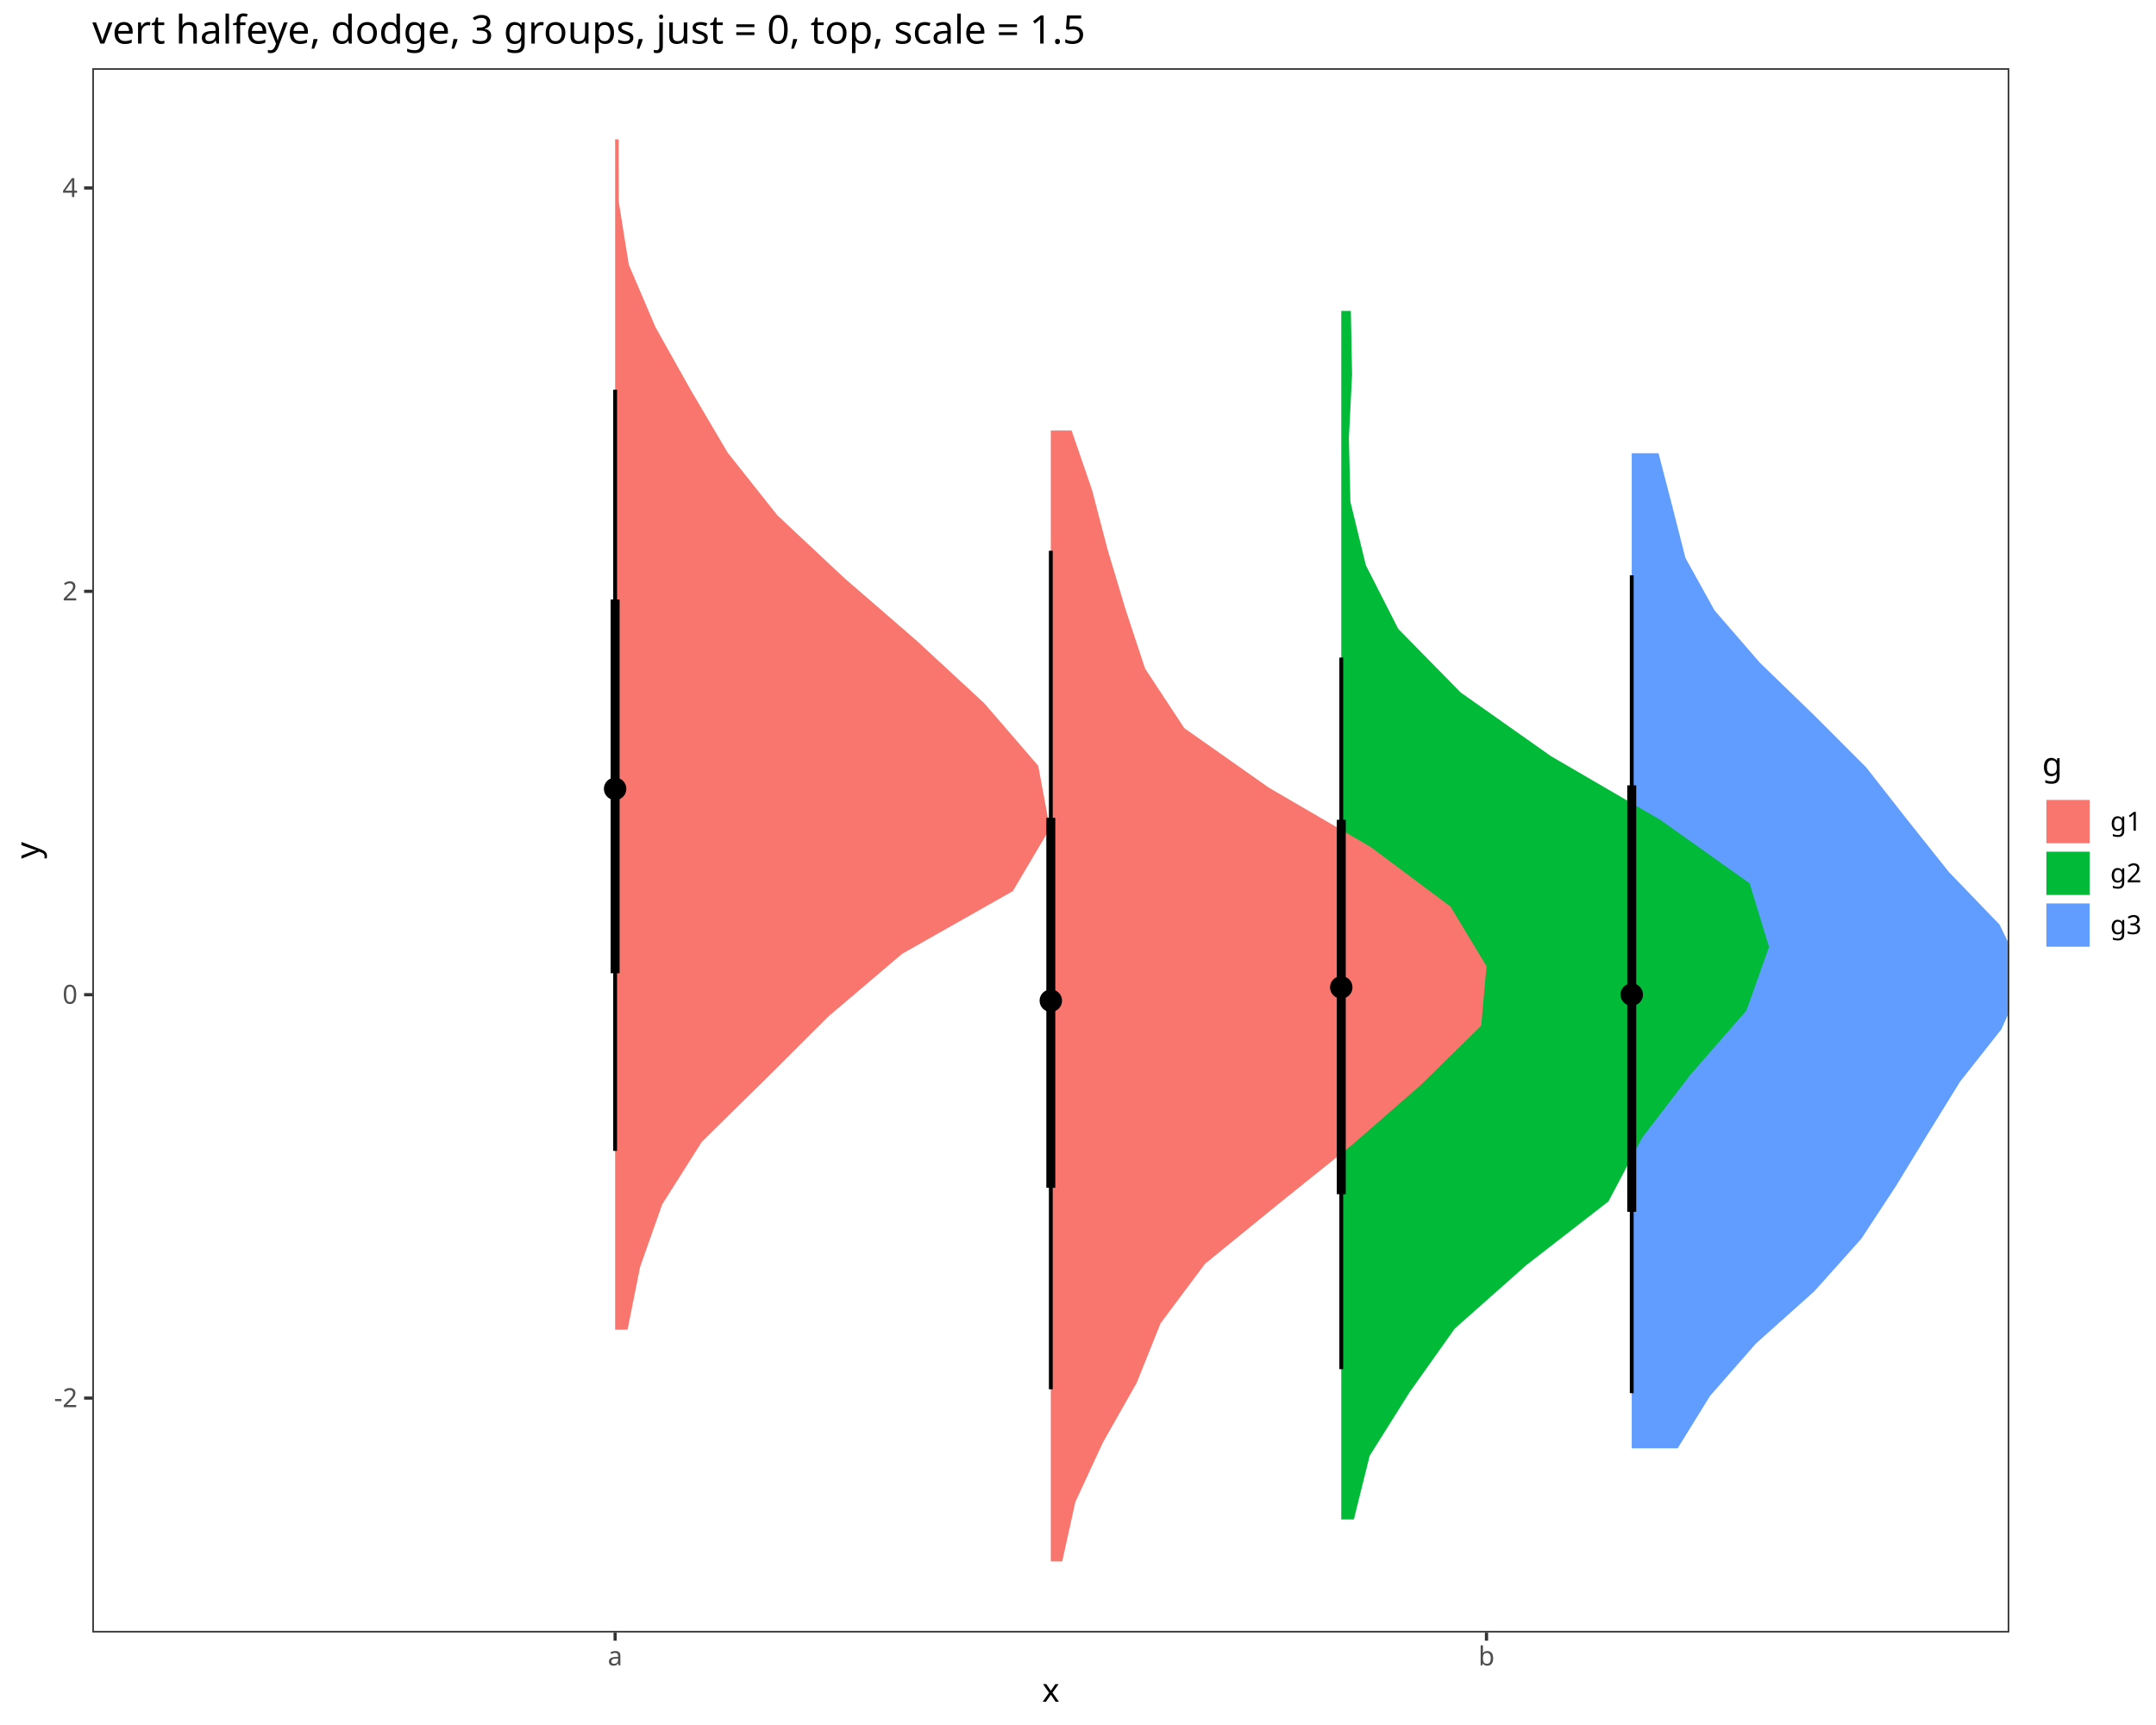
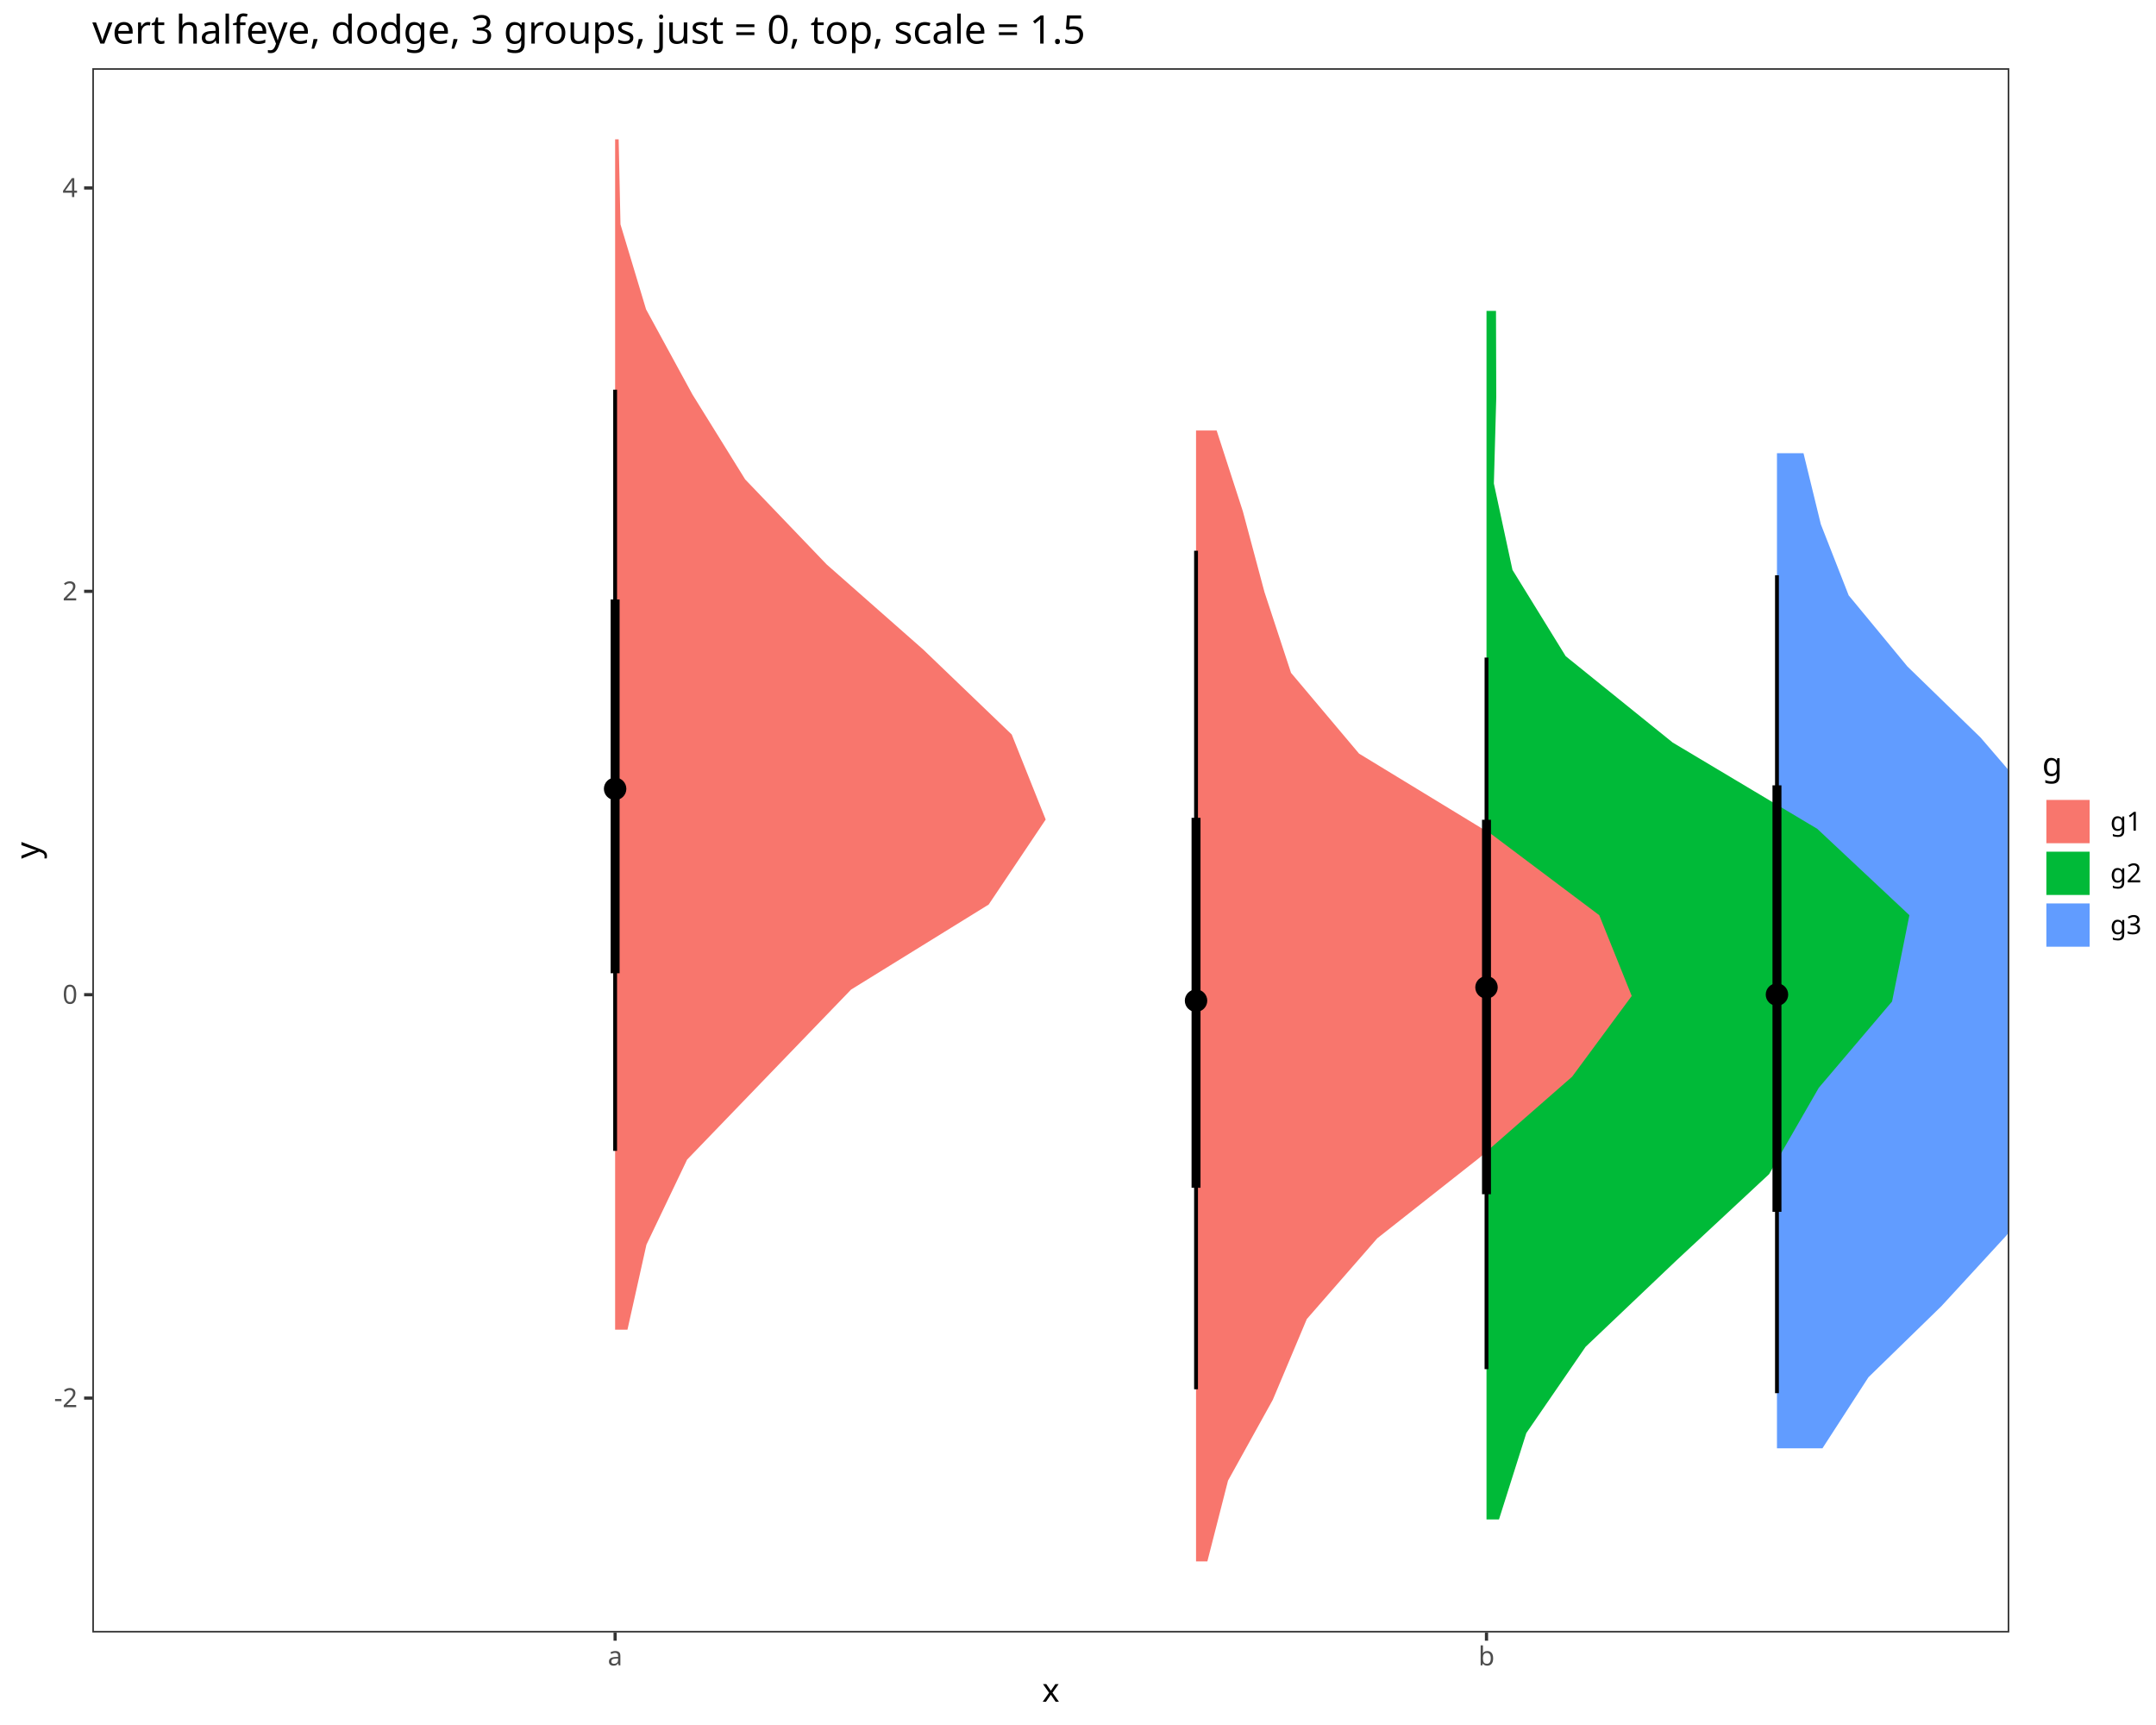
<svg xmlns="http://www.w3.org/2000/svg" class="svglite" data-engine-version="2.0" width="720.00pt" height="576.00pt" viewBox="0 0 720.00 576.00">
  <defs>
    <style type="text/css">
    .svglite line, .svglite polyline, .svglite polygon, .svglite path, .svglite rect, .svglite circle {
      fill: none;
      stroke: #000000;
      stroke-linecap: round;
      stroke-linejoin: round;
      stroke-miterlimit: 10.00;
    }
  </style>
  </defs>
  <rect width="100%" height="100%" style="stroke: none; fill: #FFFFFF;" />
  <defs>
    <clipPath id="cpMC4wMHw3MjAuMDB8MC4wMHw1NzYuMDA=">
      <rect x="0.00" y="0.00" width="720.00" height="576.00" />
    </clipPath>
  </defs>
  <g clip-path="url(#cpMC4wMHw3MjAuMDB8MC4wMHw1NzYuMDA=)">
    <rect x="0.00" y="0.00" width="720.00" height="576.00" style="stroke-width: 1.07; stroke: #FFFFFF; fill: #FFFFFF;" />
  </g>
  <defs>
    <clipPath id="cpMzAuODN8NjcxLjAxfDIyLjc4fDU0NS4xMQ==">
      <rect x="30.83" y="22.78" width="640.18" height="522.33" />
    </clipPath>
  </defs>
  <g clip-path="url(#cpMzAuODN8NjcxLjAxfDIyLjc4fDU0NS4xMQ==)">
    <rect x="30.83" y="22.78" width="640.18" height="522.33" style="stroke-width: 1.07; stroke: none; fill: #FFFFFF;" />
-     <polygon points="560.26,483.61 571.07,466.12 586.39,448.63 605.94,431.14 621.58,413.65 633.07,396.17 643.76,378.68 654.56,361.19 668.36,343.70 676.24,326.21 667.75,308.72 650.89,291.24 636.95,273.75 623.24,256.26 605.77,238.77 587.70,221.28 572.56,203.79 562.86,186.31 558.41,168.82 553.87,151.33 544.92,151.33 544.92,168.82 544.92,186.31 544.92,203.79 544.92,221.28 544.92,238.77 544.92,256.26 544.92,273.75 544.92,291.24 544.92,308.72 544.92,326.21 544.92,343.70 544.92,361.19 544.92,378.68 544.92,396.17 544.92,413.65 544.92,431.14 544.92,448.63 544.92,466.12 544.92,483.61 " style="stroke-width: 2.13; stroke: none; fill: #619CFF;" />
-     <polygon points="452.13,507.36 457.40,486.12 470.75,464.88 485.82,443.64 509.78,422.40 537.16,401.16 548.39,379.92 564.66,358.68 583.22,337.44 590.76,316.21 584.31,294.97 554.42,273.73 517.95,252.49 487.83,231.25 466.96,210.01 456.14,188.77 450.97,167.53 450.47,146.29 451.53,125.05 451.12,103.81 447.92,103.81 447.92,125.05 447.92,146.29 447.92,167.53 447.92,188.77 447.92,210.01 447.92,231.25 447.92,252.49 447.92,273.73 447.92,294.97 447.92,316.21 447.92,337.44 447.92,358.68 447.92,379.92 447.92,401.16 447.92,422.40 447.92,443.64 447.92,464.88 447.92,486.12 447.92,507.36 " style="stroke-width: 2.13; stroke: none; fill: #00BA38;" />
-     <polygon points="354.74,521.37 359.13,501.50 368.35,481.62 379.61,461.75 387.58,441.87 402.42,422.00 426.83,402.12 451.58,382.25 474.40,362.37 494.65,342.50 496.42,322.62 484.43,302.75 457.81,282.87 423.72,263.00 395.49,243.12 382.41,223.25 375.85,203.37 369.89,183.50 364.70,163.62 357.87,143.75 350.92,143.75 350.92,163.62 350.92,183.50 350.92,203.37 350.92,223.25 350.92,243.12 350.92,263.00 350.92,282.87 350.92,302.75 350.92,322.62 350.92,342.50 350.92,362.37 350.92,382.25 350.92,402.12 350.92,422.00 350.92,441.87 350.92,461.75 350.92,481.62 350.92,501.50 350.92,521.37 " style="stroke-width: 2.13; stroke: none; fill: #F8766D;" />
-     <polygon points="209.58,444.00 213.76,423.08 221.15,402.16 234.40,381.24 255.69,360.32 276.66,339.40 301.28,318.48 338.24,297.56 350.62,276.64 346.73,255.72 328.68,234.80 306.06,213.88 281.90,192.96 259.58,172.04 242.99,151.12 230.66,130.20 218.92,109.28 209.99,88.37 206.65,67.45 206.61,46.53 205.42,46.53 205.42,67.45 205.42,88.37 205.42,109.28 205.42,130.20 205.42,151.12 205.42,172.04 205.42,192.96 205.42,213.88 205.42,234.80 205.42,255.72 205.42,276.64 205.42,297.56 205.42,318.48 205.42,339.40 205.42,360.32 205.42,381.24 205.42,402.16 205.42,423.08 205.42,444.00 " style="stroke-width: 2.13; stroke: none; fill: #F8766D;" />
-     <line x1="350.92" y1="463.90" x2="350.92" y2="183.89" style="stroke-width: 1.28; stroke-linecap: butt;" />
-     <line x1="544.92" y1="465.20" x2="544.92" y2="192.09" style="stroke-width: 1.28; stroke-linecap: butt;" />
+     <polygon points="608.61,483.61 623.98,459.87 648.34,436.14 670.18,412.40 685.31,388.67 699.41,364.94 717.44,341.20 721.14,317.47 700.62,293.73 681.83,270.00 661.41,246.27 636.97,222.53 617.37,198.80 608.07,175.06 602.28,151.33 593.42,151.33 593.42,175.06 593.42,198.80 593.42,222.53 593.42,246.27 593.42,270.00 593.42,293.73 593.42,317.47 593.42,341.20 593.42,364.94 593.42,388.67 593.42,412.40 593.42,436.14 593.42,459.87 593.42,483.61 " style="stroke-width: 2.13; stroke: none; fill: #619CFF;" />
+     <polygon points="500.59,507.36 509.71,478.53 529.52,449.71 559.84,420.88 590.80,392.06 607.39,363.23 631.86,334.41 637.65,305.59 606.88,276.76 558.59,247.94 522.87,219.11 505.09,190.29 498.88,161.46 499.68,132.64 499.59,103.81 496.42,103.81 496.42,132.64 496.42,161.46 496.42,190.29 496.42,219.11 496.42,247.94 496.42,276.76 496.42,305.59 496.42,334.41 496.42,363.23 496.42,392.06 496.42,420.88 496.42,449.71 496.42,478.53 496.42,507.36 " style="stroke-width: 2.13; stroke: none; fill: #00BA38;" />
+     <polygon points="403.20,521.37 410.10,494.40 425.05,467.42 436.41,440.45 459.95,413.48 494.17,386.51 525.01,359.53 544.92,332.56 534.07,305.59 498.15,278.61 453.86,251.64 431.14,224.67 422.27,197.70 415.05,170.72 406.30,143.75 399.42,143.75 399.42,170.72 399.42,197.70 399.42,224.67 399.42,251.64 399.42,278.61 399.42,305.59 399.42,332.56 399.42,359.53 399.42,386.51 399.42,413.48 399.42,440.45 399.42,467.42 399.42,494.40 399.42,521.37 " style="stroke-width: 2.13; stroke: none; fill: #F8766D;" />
+     <polygon points="209.54,444.00 215.88,415.61 229.45,387.22 256.82,358.83 284.21,330.44 330.17,302.04 349.21,273.65 337.87,245.26 308.29,216.87 276.07,188.48 248.86,160.09 231.23,131.70 215.76,103.31 207.21,74.92 206.60,46.53 205.42,46.53 205.42,74.92 205.42,103.31 205.42,131.70 205.42,160.09 205.42,188.48 205.42,216.87 205.42,245.26 205.42,273.65 205.42,302.04 205.42,330.44 205.42,358.83 205.42,387.22 205.42,415.61 205.42,444.00 " style="stroke-width: 2.13; stroke: none; fill: #F8766D;" />
+     <line x1="399.42" y1="463.90" x2="399.42" y2="183.89" style="stroke-width: 1.28; stroke-linecap: butt;" />
+     <line x1="593.42" y1="465.20" x2="593.42" y2="192.09" style="stroke-width: 1.28; stroke-linecap: butt;" />
    <line x1="205.42" y1="384.29" x2="205.42" y2="130.11" style="stroke-width: 1.28; stroke-linecap: butt;" />
-     <line x1="447.92" y1="457.17" x2="447.92" y2="219.58" style="stroke-width: 1.28; stroke-linecap: butt;" />
-     <line x1="544.92" y1="404.64" x2="544.92" y2="262.24" style="stroke-width: 2.99; stroke-linecap: butt;" />
-     <line x1="447.92" y1="398.76" x2="447.92" y2="273.73" style="stroke-width: 2.99; stroke-linecap: butt;" />
+     <line x1="496.42" y1="457.17" x2="496.42" y2="219.58" style="stroke-width: 1.28; stroke-linecap: butt;" />
+     <line x1="593.42" y1="404.64" x2="593.42" y2="262.24" style="stroke-width: 2.99; stroke-linecap: butt;" />
+     <line x1="496.42" y1="398.76" x2="496.42" y2="273.73" style="stroke-width: 2.99; stroke-linecap: butt;" />
    <line x1="205.42" y1="324.98" x2="205.42" y2="200.17" style="stroke-width: 2.99; stroke-linecap: butt;" />
-     <line x1="350.92" y1="396.61" x2="350.92" y2="273.08" style="stroke-width: 2.99; stroke-linecap: butt;" />
-     <circle cx="350.92" cy="334.14" r="1.68" style="stroke-width: 1.06; fill: #000000;" />
-     <circle cx="544.92" cy="332.10" r="1.68" style="stroke-width: 1.06; fill: #000000;" />
+     <line x1="399.42" y1="396.61" x2="399.42" y2="273.08" style="stroke-width: 2.99; stroke-linecap: butt;" />
+     <circle cx="399.42" cy="334.14" r="1.68" style="stroke-width: 1.06; fill: #000000;" />
+     <circle cx="593.42" cy="332.10" r="1.68" style="stroke-width: 1.06; fill: #000000;" />
    <circle cx="205.42" cy="263.40" r="1.68" style="stroke-width: 1.06; fill: #000000;" />
-     <circle cx="447.92" cy="329.69" r="1.68" style="stroke-width: 1.06; fill: #000000;" />
-     <circle cx="544.92" cy="332.10" r="3.22" style="stroke-width: 1.06; fill: #000000;" />
-     <circle cx="447.92" cy="329.69" r="3.22" style="stroke-width: 1.06; fill: #000000;" />
+     <circle cx="496.42" cy="329.69" r="1.68" style="stroke-width: 1.06; fill: #000000;" />
+     <circle cx="593.42" cy="332.10" r="3.22" style="stroke-width: 1.06; fill: #000000;" />
+     <circle cx="496.42" cy="329.69" r="3.22" style="stroke-width: 1.06; fill: #000000;" />
    <circle cx="205.42" cy="263.40" r="3.22" style="stroke-width: 1.06; fill: #000000;" />
-     <circle cx="350.92" cy="334.14" r="3.22" style="stroke-width: 1.06; fill: #000000;" />
+     <circle cx="399.42" cy="334.14" r="3.22" style="stroke-width: 1.06; fill: #000000;" />
    <rect x="30.83" y="22.78" width="640.18" height="522.33" style="stroke-width: 1.07; stroke: #333333;" />
  </g>
  <g clip-path="url(#cpMC4wMHw3MjAuMDB8MC4wMHw1NzYuMDA=)">
    <text x="25.90" y="469.86" text-anchor="end" style="font-size: 8.80px; fill: #4D4D4D; font-family: sans;" textLength="7.82px" lengthAdjust="spacingAndGlyphs">-2</text>
    <text x="25.90" y="335.17" text-anchor="end" style="font-size: 8.80px; fill: #4D4D4D; font-family: sans;" textLength="4.89px" lengthAdjust="spacingAndGlyphs">0</text>
    <text x="25.90" y="200.48" text-anchor="end" style="font-size: 8.80px; fill: #4D4D4D; font-family: sans;" textLength="4.89px" lengthAdjust="spacingAndGlyphs">2</text>
    <text x="25.90" y="65.79" text-anchor="end" style="font-size: 8.80px; fill: #4D4D4D; font-family: sans;" textLength="4.89px" lengthAdjust="spacingAndGlyphs">4</text>
    <polyline points="28.09,466.84 30.83,466.84 " style="stroke-width: 1.07; stroke: #333333; stroke-linecap: butt;" />
    <polyline points="28.09,332.14 30.83,332.14 " style="stroke-width: 1.07; stroke: #333333; stroke-linecap: butt;" />
    <polyline points="28.09,197.45 30.83,197.45 " style="stroke-width: 1.07; stroke: #333333; stroke-linecap: butt;" />
    <polyline points="28.09,62.76 30.83,62.76 " style="stroke-width: 1.07; stroke: #333333; stroke-linecap: butt;" />
    <polyline points="205.42,547.85 205.42,545.11 " style="stroke-width: 1.07; stroke: #333333; stroke-linecap: butt;" />
    <polyline points="496.42,547.85 496.42,545.11 " style="stroke-width: 1.07; stroke: #333333; stroke-linecap: butt;" />
    <text x="205.42" y="556.10" text-anchor="middle" style="font-size: 8.80px; fill: #4D4D4D; font-family: sans;" textLength="4.89px" lengthAdjust="spacingAndGlyphs">a</text>
    <text x="496.42" y="556.10" text-anchor="middle" style="font-size: 8.80px; fill: #4D4D4D; font-family: sans;" textLength="4.89px" lengthAdjust="spacingAndGlyphs">b</text>
    <text x="350.92" y="568.24" text-anchor="middle" style="font-size: 11.00px; font-family: sans;" textLength="5.50px" lengthAdjust="spacingAndGlyphs">x</text>
    <text transform="translate(13.05,283.95) rotate(-90)" text-anchor="middle" style="font-size: 11.00px; font-family: sans;" textLength="5.50px" lengthAdjust="spacingAndGlyphs">y</text>
    <rect x="681.97" y="250.36" width="32.55" height="67.17" style="stroke-width: 1.07; stroke: none; fill: #FFFFFF;" />
    <text x="681.97" y="259.07" style="font-size: 11.00px; font-family: sans;" textLength="6.12px" lengthAdjust="spacingAndGlyphs">g</text>
    <rect x="681.97" y="265.69" width="17.28" height="17.28" style="stroke-width: 1.07; stroke: none; fill: #FFFFFF;" />
    <rect x="683.39" y="267.11" width="14.45" height="14.45" style="stroke-width: 2.13; stroke: none; stroke-linecap: square; stroke-linejoin: miter; fill: #F8766D;" />
    <rect x="681.97" y="282.97" width="17.28" height="17.28" style="stroke-width: 1.07; stroke: none; fill: #FFFFFF;" />
    <rect x="683.39" y="284.39" width="14.45" height="14.45" style="stroke-width: 2.13; stroke: none; stroke-linecap: square; stroke-linejoin: miter; fill: #00BA38;" />
    <rect x="681.97" y="300.25" width="17.28" height="17.28" style="stroke-width: 1.07; stroke: none; fill: #FFFFFF;" />
    <rect x="683.39" y="301.67" width="14.45" height="14.45" style="stroke-width: 2.13; stroke: none; stroke-linecap: square; stroke-linejoin: miter; fill: #619CFF;" />
    <text x="704.73" y="277.36" style="font-size: 8.80px; font-family: sans;" textLength="9.79px" lengthAdjust="spacingAndGlyphs">g1</text>
    <text x="704.73" y="294.64" style="font-size: 8.80px; font-family: sans;" textLength="9.79px" lengthAdjust="spacingAndGlyphs">g2</text>
    <text x="704.73" y="311.92" style="font-size: 8.80px; font-family: sans;" textLength="9.79px" lengthAdjust="spacingAndGlyphs">g3</text>
    <text x="30.83" y="14.56" style="font-size: 13.20px; font-family: sans;" textLength="318.51px" lengthAdjust="spacingAndGlyphs">vert halfeye, dodge, 3 groups, just = 0, top, scale = 1.5</text>
  </g>
</svg>
